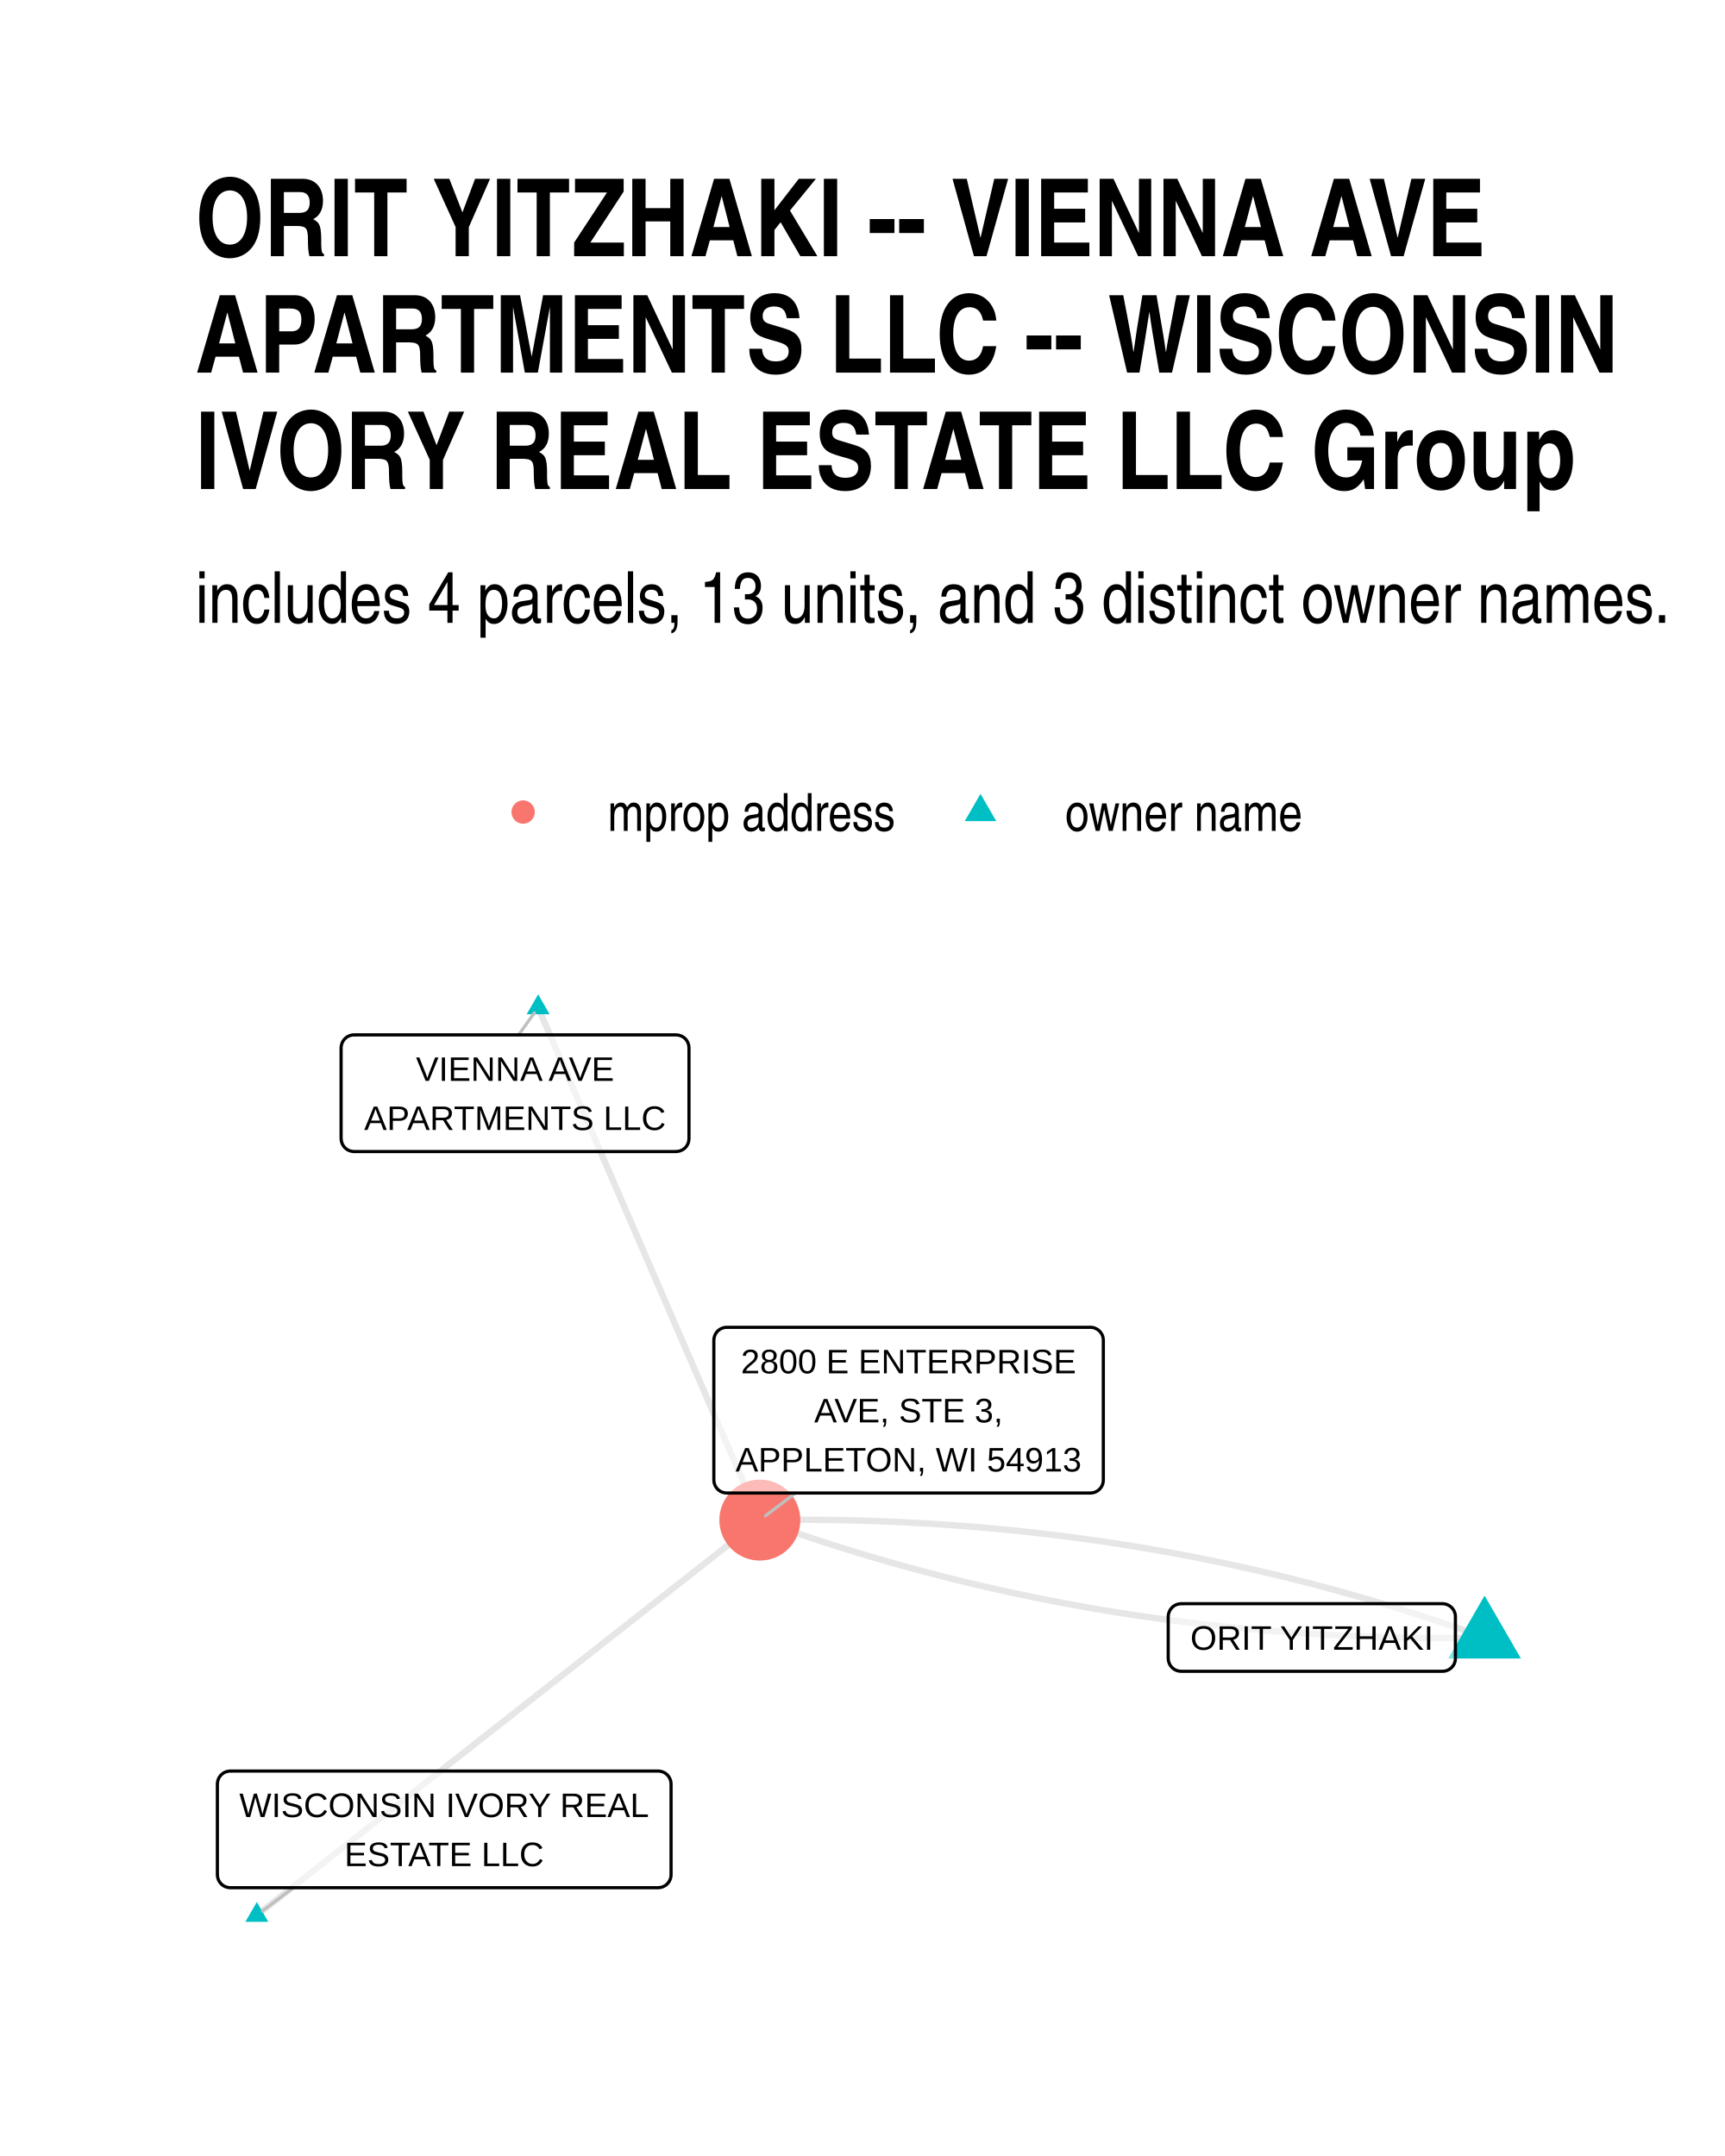
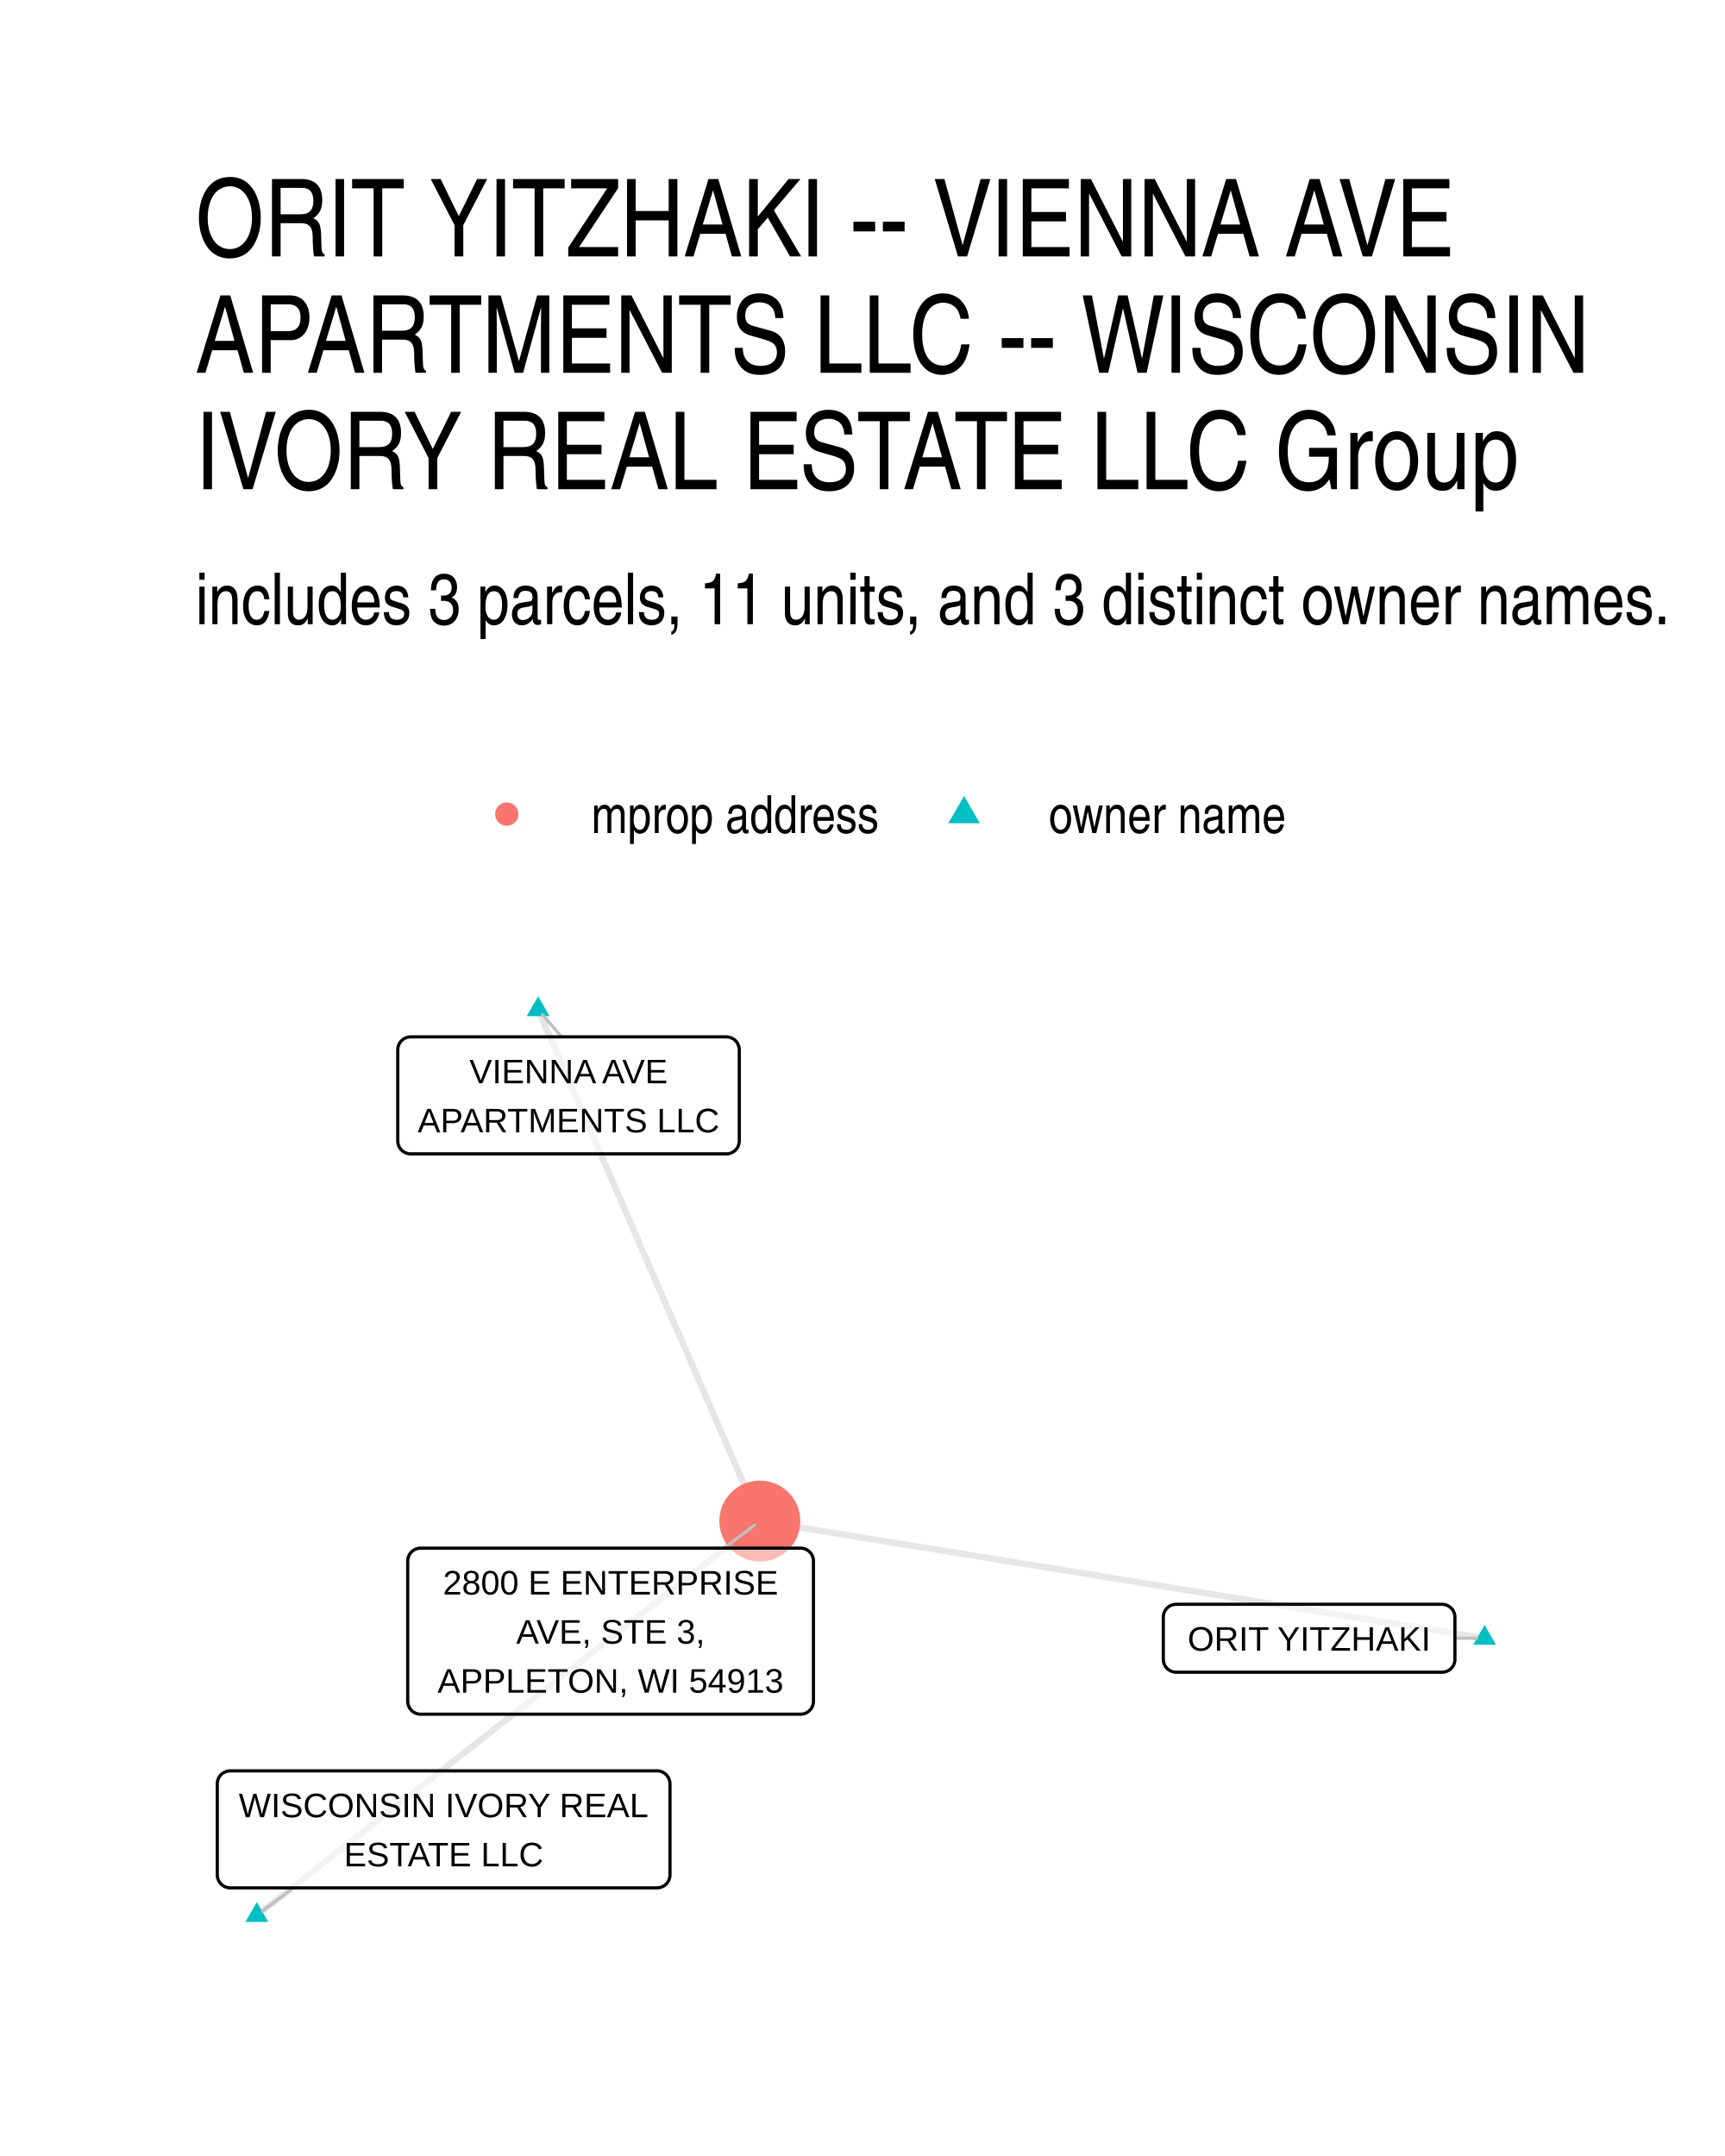
<svg xmlns="http://www.w3.org/2000/svg" width="384" height="480" class="svglite" viewBox="0 0 288 360">
  <defs>
-     <style>.svglite line,.svglite polyline,.svglite polygon,.svglite path,.svglite circle{fill:none;stroke:#000000;stroke-linecap:round;stroke-linejoin:round;stroke-miterlimit:10.00}</style>
+     <style>.svglite line,.svglite polyline,.svglite polygon,.svglite path,.svglite circle{fill:none;stroke:#000000;stroke-linecap:round;stroke-linejoin:round;stroke-miterlimit:10.00}.svglite text{white-space:pre}</style>
  </defs>
  <rect width="100%" height="100%" style="stroke-linecap:round;stroke-linejoin:round;stroke-miterlimit:10.00;stroke:none;fill:#FFFFFF" />
  <defs>
    <clipPath id="cpMC4wMHwyODguMDB8MC4wMHwzNjAuMDA=">
      <path d="M0 0h288v360H0z" />
    </clipPath>
  </defs>
  <g clip-path="url(#cpMC4wMHwyODguMDB8MC4wMHwzNjAuMDA=)">
    <path d="M0 0h288v360H0z" style="stroke-width:1.07;stroke:none;fill:#FFFFFF" />
  </g>
  <defs>
-     <clipPath id="cpMzIuNjN8MjU4LjExfDE2MC42NnwzMjcuMzc=">
-       <path d="M32.63 160.66h225.48v166.71H32.63z" />
+     <clipPath id="cpMzIuNjN8MjU4LjExfDE2MS4wMnwzMjcuMzc=">
+       <path d="M32.63 161.02h225.48v166.36H32.63z" />
    </clipPath>
  </defs>
-   <g clip-path="url(#cpMzIuNjN8MjU4LjExfDE2MC42NnwzMjcuMzc=)">
-     <path d="m247.86 273.43-1.15-.41-1.16-.42-1.15-.4-1.16-.41-1.16-.4-1.16-.39-1.17-.39-1.16-.39-1.17-.38-1.16-.37-1.17-.38-1.17-.36-1.17-.37-1.18-.36-1.17-.35-1.17-.35-1.18-.34-1.18-.35-1.18-.33-1.18-.33-1.18-.33-1.18-.32-1.19-.32-1.19-.32-1.18-.31-1.19-.3-1.19-.3-1.19-.3-1.2-.29-1.19-.29-1.2-.28-1.2-.28-1.19-.27-1.2-.27-1.21-.27-1.2-.26-1.2-.26-1.21-.25-1.21-.24-1.2-.25-1.21-.24-1.21-.23-1.22-.23-1.21-.22-1.22-.22-1.21-.22-1.22-.21-1.22-.21-1.22-.2-1.22-.2-1.23-.19-1.22-.19-1.23-.19-1.23-.18-1.23-.17-1.23-.17-1.23-.17-1.23-.16-1.24-.16-1.23-.15-1.24-.15-1.24-.15-1.24-.14-1.24-.13-1.24-.13-1.25-.13-1.24-.12-1.25-.12-1.25-.11-1.25-.11-1.25-.11-1.25-.1-1.26-.09-1.25-.09-1.26-.09-1.26-.08-1.26-.08-1.26-.07-1.26-.07-1.26-.07-1.27-.06-1.27-.05-1.26-.05-1.27-.05-1.27-.04-1.28-.04-1.27-.03-1.27-.03-1.28-.02-1.28-.02-1.28-.02-1.28-.01h-1.28l-1.28-.01-1.29.01h-1.28l-1.29.02-1.29.01-1.29.02m121 19.61-1.29.02-1.29.02-1.28.01-1.29.01h-2.57l-1.28-.01-1.28-.01-1.28-.01-1.28-.02-1.27-.02-1.28-.03-1.27-.04-1.27-.03-1.27-.05-1.27-.04-1.27-.05-1.27-.06-1.26-.06-1.26-.06-1.27-.07-1.26-.07-1.26-.08-1.26-.08-1.25-.09-1.26-.09-1.25-.1-1.25-.1-1.26-.1-1.25-.11-1.24-.11-1.25-.12-1.25-.12-1.24-.13-1.24-.13-1.25-.14-1.24-.14-1.24-.14-1.23-.15-1.24-.15-1.23-.16-1.24-.16-1.23-.17-1.23-.17-1.23-.18-1.23-.18-1.22-.18-1.23-.19-1.22-.19-1.22-.2-1.22-.2-1.22-.21-1.22-.21-1.22-.22-1.21-.22-1.22-.22-1.21-.23-1.21-.24-1.21-.24-1.21-.24-1.21-.25-1.2-.25-1.21-.25-1.2-.26-1.2-.27-1.2-.27-1.2-.27-1.2-.28-1.19-.28-1.2-.29-1.19-.29-1.19-.3-1.19-.3-1.19-.31-1.19-.31-1.19-.31-1.18-.32-1.18-.32-1.19-.33-1.18-.33-1.18-.34-1.17-.34-1.18-.34-1.18-.35-1.17-.36-1.17-.36-1.17-.36-1.17-.37-1.17-.37-1.17-.38-1.16-.38-1.17-.38-1.16-.39-1.16-.4-1.16-.4-1.16-.4-1.16-.41-1.15-.41-1.16-.42m-37.01-85.58.37.87.38.86.37.87.37.86.38.86.37.87.38.86.37.87.37.86.38.87.37.86.37.87.38.86.37.86.38.87.37.86.37.87.38.86.37.87.38.86.37.87.37.86.38.86.37.87.38.86.37.87.37.86.38.87.37.86.37.87.38.86.37.86.38.87.37.86.37.87.38.86.37.87.38.86.37.87.37.86.38.86.37.87.37.86.38.87.37.86.38.87.37.86.37.87.38.86.37.86.38.87.37.86.37.87.38.86.37.87.38.86.37.87.37.86.38.87.37.86.37.86.38.87.37.86.38.87.37.86.37.87.38.86.37.87.38.86.37.86.37.87.38.86.37.87.38.86.37.87.37.86.38.87.37.86.37.86.38.87.37.86.38.87.37.86.37.87.38.86.37.87.38.86.37.86.37.87.38.86.37.87.38.86.37.87.37.86.38.87.37.86.37.86.38.87.37.86" style="stroke-width:1.07;stroke:#000000;stroke-opacity:0.10;stroke-linecap:butt" />
-     <path d="m42.88 319.79.85-.66.84-.67.85-.66.85-.67.85-.67.85-.66.85-.67.84-.67.85-.66.85-.67.85-.67.85-.66.85-.67.84-.66.85-.67.85-.67.85-.66.85-.67.85-.67.84-.66.85-.67.85-.67.85-.66.85-.67.85-.66.84-.67.85-.67.85-.66.85-.67.85-.67.85-.66.84-.67.85-.67.85-.66.85-.67.85-.66.85-.67.84-.67.85-.66.85-.67.85-.67.85-.66.85-.67.84-.67.85-.66.85-.67.85-.66.85-.67.85-.67.84-.66.85-.67.85-.67.85-.66.85-.67.85-.67.84-.66.85-.67.85-.67.85-.66.85-.67.85-.66.84-.67.85-.67.85-.66.85-.67.85-.67.85-.66.84-.67.85-.67.85-.66.85-.67.85-.66.85-.67.84-.67.85-.66.85-.67.85-.67.85-.66.85-.67.84-.67.85-.66.85-.67.85-.66.85-.67.85-.67.84-.66.85-.67.85-.67.85-.66.85-.67.85-.67.84-.66.85-.67.85-.66.85-.67.85-.67.85-.66.84-.67.85-.67" style="stroke-width:1.07;stroke:#000000;stroke-opacity:0.10;stroke-linecap:butt" />
-     <path d="m247.86 266.43 6.07 10.5H241.8zM89.85 166.03l1.91 3.32h-3.83zM42.88 317.58l1.91 3.32h-3.83z" style="stroke-width:0.71;stroke:none;fill:#00BFC4" />
-     <circle cx="126.86" cy="253.82" r="6.76" style="stroke-width:0.71;stroke:none;fill:#F8766D" />
-     <path d="m86.58 172.8 2.64-3.68M48.97 315.2l-5.15 3.88m88.99-69.78-5.01 3.81" style="stroke-width:0.53;stroke:#BFBFBF" />
-     <path d="M197.2 279.07h43.63l-.08-.01.35-.01.34-.07.32-.12.3-.18.27-.22.23-.26.19-.29.13-.32.09-.34.02-.34h0v-6.97h0l-.02-.34-.09-.34-.13-.32-.19-.29-.23-.26-.27-.22-.3-.18-.32-.12-.34-.07-.27-.02H197.2l.26.02-.34-.02-.35.05-.33.09-.32.15-.28.2-.25.24-.21.28-.16.31-.11.33-.06.34-.01.17v6.97l.01-.18v.35l.06.34.11.33.16.31.21.28.25.24.28.2.32.15.33.09.35.04z" style="stroke-width:0.53;fill:#FFFFFF;fill-opacity:0.50" />
-     <text x="219.02" y="275.47" lengthAdjust="spacingAndGlyphs" style="font-size:5.69px;font-family:Arial" text-anchor="middle" textLength="40.75">ORIT YITZHAKI</text>
-     <path d="M59.11 192.28h53.76-.09l.35-.02.34-.07.32-.12.31-.17.27-.22.23-.26.18-.3.14-.32.08-.34.03-.34h0v-15.16h0l-.03-.35-.08-.33-.14-.32-.18-.3-.23-.26-.27-.22-.31-.17-.32-.12-.34-.07-.26-.02H59.11l.26.02-.34-.02-.35.04-.33.1-.32.15-.28.2-.25.24-.21.28-.16.3-.11.33-.06.35-.01.17v15.16l.01-.18v.35l.06.34.11.33.16.31.21.28.25.24.28.2.32.15.33.09.35.05z" style="stroke-width:0.53;fill:#FFFFFF;fill-opacity:0.50" />
-     <text x="85.99" y="180.48" lengthAdjust="spacingAndGlyphs" style="font-size:5.69px;font-family:Arial" text-anchor="middle" textLength="34.13">VIENNA AVE</text>
-     <text x="85.99" y="188.68" lengthAdjust="spacingAndGlyphs" style="font-size:5.69px;font-family:Arial" text-anchor="middle" textLength="50.88">APARTMENTS LLC</text>
-     <path d="M38.45 315.2h71.43-.09l.35-.02.34-.07.32-.12.3-.17.27-.22.23-.26.19-.3.14-.32.08-.34.03-.34h0v-15.16h0l-.03-.34-.08-.34-.14-.32-.19-.3-.23-.26-.27-.22-.3-.17-.32-.12-.34-.07-.26-.02H38.45l.26.02-.34-.02-.35.05-.33.09-.32.15-.28.2-.25.24-.21.28-.16.3-.11.33-.06.35-.01.17v15.16l.01-.18v.35l.06.35.11.33.16.3.21.28.25.24.28.2.32.15.33.09.35.05z" style="stroke-width:0.53;fill:#FFFFFF;fill-opacity:0.50" />
-     <text x="74.16" y="303.4" lengthAdjust="spacingAndGlyphs" style="font-size:5.69px;font-family:Arial" text-anchor="middle" textLength="68.54">WISCONSIN IVORY REAL</text>
-     <text x="74.16" y="311.6" lengthAdjust="spacingAndGlyphs" style="font-size:5.69px;font-family:Arial" text-anchor="middle" textLength="34.14">ESTATE LLC</text>
-     <path d="M121.34 249.3h60.71-.09l.35-.02.34-.07.32-.12.3-.17.27-.22.23-.26.19-.3.14-.32.08-.34.03-.34h0v-23.35h0l-.03-.35-.08-.34-.14-.32-.19-.29-.23-.26-.27-.22-.3-.17-.32-.13-.34-.07-.26-.01h-60.71l.26.01-.34-.01-.35.04-.33.1-.32.15-.28.19-.25.24-.21.28-.16.31-.11.33-.06.34-.01.18v23.35l.01-.18v.35l.06.35.11.32.16.31.21.28.25.24.28.2.32.15.33.09.35.05z" style="stroke-width:0.53;fill:#FFFFFF;fill-opacity:0.50" />
-     <text x="151.69" y="229.31" lengthAdjust="spacingAndGlyphs" style="font-size:5.69px;font-family:Arial" text-anchor="middle" textLength="55.93">2800 E ENTERPRISE</text>
-     <text x="151.69" y="237.5" lengthAdjust="spacingAndGlyphs" style="font-size:5.69px;font-family:Arial" text-anchor="middle" textLength="31.92">AVE, STE 3,</text>
-     <text x="151.69" y="245.7" lengthAdjust="spacingAndGlyphs" style="font-size:5.69px;font-family:Arial" text-anchor="middle" textLength="57.82">APPLETON, WI 54913</text>
+   <g clip-path="url(#cpMzIuNjN8MjU4LjExfDE2MS4wMnwzMjcuMzc=)">
+     <path d="m247.86 273.55-1.22-.2-1.22-.2-1.22-.19-1.23-.2-1.22-.2-1.22-.2-1.22-.2-1.23-.19-1.22-.2-1.22-.2-1.22-.2-1.22-.19-1.23-.2-1.22-.2-1.22-.2-1.22-.19-1.23-.2-1.22-.2-1.22-.2-1.22-.2-1.22-.19-1.23-.2-1.22-.2-1.22-.2-1.22-.19-1.23-.2-1.22-.2-1.22-.2-1.22-.19-1.22-.2-1.23-.2-1.22-.2-1.22-.19-1.22-.2-1.23-.2-1.22-.2-1.22-.2-1.22-.19-1.22-.2-1.23-.2-1.22-.2-1.22-.19-1.22-.2-1.23-.2-1.22-.2-1.22-.19-1.22-.2-1.22-.2-1.23-.2-1.22-.2-1.22-.19-1.22-.2-1.23-.2-1.22-.2-1.22-.19-1.22-.2-1.22-.2-1.23-.2-1.22-.19-1.22-.2-1.22-.2-1.23-.2-1.22-.19-1.22-.2-1.22-.2-1.22-.2-1.23-.2-1.22-.19-1.22-.2-1.22-.2-1.23-.2-1.22-.19-1.22-.2-1.22-.2-1.22-.2-1.23-.19-1.22-.2-1.22-.2-1.22-.2-1.23-.2-1.22-.19-1.22-.2-1.22-.2-1.22-.2-1.23-.19-1.22-.2-1.22-.2-1.22-.2-1.23-.19-1.22-.2-1.22-.2-1.22-.2-1.22-.19-1.23-.2-1.22-.2-1.22-.2-1.22-.2-1.23-.19-1.22-.2m-37.01-85.4.37.86.38.86.37.87.37.86.38.86.37.86.38.87.37.86.37.86.38.87.37.86.37.86.38.86.37.87.38.86.37.86.37.86.38.87.37.86.38.86.37.86.37.87.38.86.37.86.38.86.37.87.37.86.38.86.37.87.37.86.38.86.37.86.38.87.37.86.37.86.38.86.37.87.38.86.37.86.37.86.38.87.37.86.37.86.38.86.37.87.38.86.37.86.37.87.38.86.37.86.38.86.37.87.37.86.38.86.37.86.38.87.37.86.37.86.38.86.37.87.37.86.38.86.37.86.38.87.37.86.37.86.38.86.37.87.38.86.37.86.37.87.38.86.37.86.38.86.37.87.37.86.38.86.37.86.37.87.38.86.37.86.38.86.37.87.37.86.38.86.37.86.38.87.37.86.37.86.38.87.37.86.38.86.37.86.37.87.38.86.37.86.37.86.38.87.37.86" style="stroke-width:1.07;stroke:#000000;stroke-opacity:0.10;stroke-linecap:butt" />
+     <path d="m42.88 319.81.85-.66.84-.67.85-.66.85-.67.85-.66.85-.67.85-.66.84-.67.85-.66.85-.67.85-.66.85-.67.85-.66.84-.67.85-.66.85-.67.85-.66.85-.67.85-.66.84-.67.85-.66.85-.67.85-.66.85-.67.85-.66.84-.67.85-.66.85-.67.85-.66.85-.67.85-.66.84-.67.85-.66.85-.67.85-.66.85-.67.85-.66.84-.67.85-.66.85-.67.85-.66.85-.67.85-.66.84-.67.85-.66.85-.67.85-.66.85-.67.85-.66.84-.67.85-.66.85-.67.85-.66.85-.67.85-.66.84-.67.85-.66.85-.67.85-.66.85-.67.85-.66.84-.67.85-.66.85-.67.85-.66.85-.67.85-.66.84-.67.85-.66.85-.67.85-.66.85-.67.85-.66.84-.67.85-.66.85-.67.85-.66.85-.67.85-.66.84-.67.85-.66.85-.67.85-.66.85-.67.85-.66.84-.67.85-.66.85-.67.85-.66.85-.67.85-.66.84-.67.85-.66.85-.67.85-.66.85-.67.85-.66.84-.67.85-.66" style="stroke-width:1.07;stroke:#000000;stroke-opacity:0.10;stroke-linecap:butt" />
+     <path d="m247.86 271.34 1.92 3.31h-3.83zM89.85 166.37l1.91 3.31h-3.83zM42.88 317.6l1.91 3.32h-3.83z" style="stroke-width:0.71;stroke:none;fill:#00BFC4" />
+     <circle cx="126.86" cy="253.98" r="6.76" style="stroke-width:0.71;stroke:none;fill:#F8766D" />
+     <path d="M242.91 273.55h3.61M93.76 173.13l-3.19-3.71m-41.6 145.81-5.15 3.87m77.1-60.6 5-3.81" style="stroke-width:0.53;stroke:#BFBFBF" />
+     <path d="M196.38 279.22h44.37-.08l.34-.01.34-.07.33-.13.3-.17.27-.22.23-.26.19-.29.13-.32.09-.34.02-.35h0v-7.03h0l-.02-.34-.09-.34-.13-.32-.19-.29-.23-.26-.27-.22-.3-.18-.33-.12-.34-.07-.26-.02h-44.37l.26.02-.35-.01-.34.04-.34.1-.31.14-.29.2-.25.24-.21.28-.16.31-.11.33-.05.34-.01.17v7.03l.01-.17v.35l.05.34.11.33.16.31.21.27.25.25.29.19.31.15.34.1.34.04z" style="stroke-width:0.53;fill:#FFFFFF;fill-opacity:0.50" />
+     <text x="218.57" y="275.62" lengthAdjust="spacingAndGlyphs" style="font-size:5.69px;font-family:&quot;Liberation Sans&quot;" text-anchor="middle" textLength="41.49">ORIT YITZHAKI</text>
+     <path d="M68.57 192.67h52.7-.09l.35-.01.34-.07.32-.13.3-.17.27-.22.23-.26.19-.29.13-.32.09-.34.03-.35h0v-15.22h0l-.03-.35-.09-.33-.13-.32-.19-.3-.23-.26-.27-.22-.3-.17-.32-.12-.34-.07-.26-.02h-52.7l.26.02-.35-.02-.34.04-.34.1-.31.15-.29.2-.25.24-.21.28-.16.3-.11.33-.05.35-.01.17v15.22l.01-.17v.35l.05.34.11.33.16.31.21.27.25.25.29.19.31.15.34.1.34.04z" style="stroke-width:0.53;fill:#FFFFFF;fill-opacity:0.50" />
+     <text x="94.92" y="180.88" lengthAdjust="spacingAndGlyphs" style="font-size:5.69px;font-family:&quot;Liberation Sans&quot;" text-anchor="middle" textLength="34.37">VIENNA AVE</text>
+     <text x="94.92" y="189.07" lengthAdjust="spacingAndGlyphs" style="font-size:5.69px;font-family:&quot;Liberation Sans&quot;" text-anchor="middle" textLength="49.82">APARTMENTS LLC</text>
+     <path d="M38.44 315.23h71.26-.09l.35-.02.34-.07.32-.12.3-.17.27-.22.23-.26.19-.3.13-.32.09-.34.03-.34h0v-15.22h0l-.03-.35-.09-.34-.13-.32-.19-.29-.23-.26-.27-.22-.3-.17-.32-.13-.34-.07-.26-.01H38.44l.26.01-.35-.01-.35.04-.33.1-.31.15-.29.19-.25.24-.21.28-.16.31-.11.33-.06.34v15.4-.18.35l.06.35.11.32.16.31.21.28.25.24.29.2.31.15.33.09.35.05z" style="stroke-width:0.53;fill:#FFFFFF;fill-opacity:0.50" />
+     <text x="74.07" y="303.43" lengthAdjust="spacingAndGlyphs" style="font-size:5.69px;font-family:&quot;Liberation Sans&quot;" text-anchor="middle" textLength="68.38">WISCONSIN IVORY REAL</text>
+     <text x="74.07" y="311.63" lengthAdjust="spacingAndGlyphs" style="font-size:5.69px;font-family:&quot;Liberation Sans&quot;" text-anchor="middle" textLength="32.88">ESTATE LLC</text>
+     <path d="M70.23 286.23h63.42-.08l.34-.01.35-.07.32-.13.3-.17.27-.22.23-.26.19-.29.13-.32.09-.34.02-.35h0v-23.41h0l-.02-.35-.09-.34-.13-.32-.19-.29-.23-.26-.27-.22-.3-.17-.32-.13-.35-.07-.26-.01H70.23l.26.01-.35-.01-.34.04-.34.1-.31.15-.29.19-.25.24-.21.28-.16.31-.11.33-.05.34-.01.18v23.41l.01-.17v.35l.05.34.11.33.16.31.21.28.25.24.29.19.31.15.34.1.34.04z" style="stroke-width:0.53;fill:#FFFFFF;fill-opacity:0.50" />
+     <text x="101.94" y="266.24" lengthAdjust="spacingAndGlyphs" style="font-size:5.69px;font-family:&quot;Liberation Sans&quot;" text-anchor="middle" textLength="56.82">2800 E ENTERPRISE</text>
+     <text x="101.94" y="274.44" lengthAdjust="spacingAndGlyphs" style="font-size:5.69px;font-family:&quot;Liberation Sans&quot;" text-anchor="middle" textLength="32.53">AVE, STE 3,</text>
+     <text x="101.94" y="282.63" lengthAdjust="spacingAndGlyphs" style="font-size:5.69px;font-family:&quot;Liberation Sans&quot;" text-anchor="middle" textLength="60.54">APPLETON, WI 54913</text>
  </g>
  <g clip-path="url(#cpMC4wMHwyODguMDB8MC4wMHwzNjAuMDA=)">
-     <circle cx="87.34" cy="135.59" r="1.95" style="stroke-width:0.71;stroke:none;fill:#F8766D" />
-     <path d="m163.7 132.55 2.63 4.56h-5.26z" style="stroke-width:0.71;stroke:none;fill:#00BFC4" />
-     <text x="101.46" y="138.74" lengthAdjust="spacingAndGlyphs" style="font-size:8.80px;font-family:Arial Narrow" textLength="48.12">mprop address</text>
-     <text x="177.82" y="138.74" lengthAdjust="spacingAndGlyphs" style="font-size:8.80px;font-family:Arial Narrow" textLength="39.69">owner name</text>
-     <text x="32.63" y="104" lengthAdjust="spacingAndGlyphs" style="font-size:12.00px;font-family:Arial Narrow" textLength="246.76">includes 4 parcels, 13 units, and 3 distinct owner names.</text>
-     <text x="32.63" y="42.78" lengthAdjust="spacingAndGlyphs" style="font-size:18.00px;font-weight:bold;font-family:Arial Narrow" textLength="213.24">ORIT YITZHAKI -- VIENNA AVE</text>
-     <text x="32.63" y="62.22" lengthAdjust="spacingAndGlyphs" style="font-size:18.00px;font-weight:bold;font-family:Arial Narrow" textLength="237.49">APARTMENTS LLC -- WISCONSIN</text>
-     <text x="32.63" y="81.66" lengthAdjust="spacingAndGlyphs" style="font-size:18.00px;font-weight:bold;font-family:Arial Narrow" textLength="230.48">IVORY REAL ESTATE LLC Group</text>
+     <circle cx="84.61" cy="135.94" r="1.95" style="stroke-width:0.71;stroke:none;fill:#F8766D" />
+     <path d="m160.96 132.9 2.63 4.56h-5.26z" style="stroke-width:0.71;stroke:none;fill:#00BFC4" />
+     <text x="98.73" y="139.1" lengthAdjust="spacingAndGlyphs" style="font-size:8.80px;font-weight:0;font-family:&quot;Nimbus Sans Narrow&quot;" textLength="48.11">mprop address</text>
+     <text x="175.08" y="139.1" lengthAdjust="spacingAndGlyphs" style="font-size:8.80px;font-weight:0;font-family:&quot;Nimbus Sans Narrow&quot;" textLength="39.69">owner name</text>
+     <text x="32.63" y="104.23" lengthAdjust="spacingAndGlyphs" style="font-size:12.00px;font-weight:0;font-family:&quot;Nimbus Sans Narrow&quot;" textLength="246.65">includes 3 parcels, 11 units, and 3 distinct owner names.</text>
+     <text x="32.63" y="42.81" lengthAdjust="spacingAndGlyphs" style="font-size:18.00px;font-weight:0;font-family:&quot;Nimbus Sans Narrow&quot;" textLength="215.71">ORIT YITZHAKI -- VIENNA AVE</text>
+     <text x="32.63" y="62.25" lengthAdjust="spacingAndGlyphs" style="font-size:18.00px;font-weight:0;font-family:&quot;Nimbus Sans Narrow&quot;" textLength="238.65">APARTMENTS LLC -- WISCONSIN</text>
+     <text x="32.63" y="81.69" lengthAdjust="spacingAndGlyphs" style="font-size:18.00px;font-weight:0;font-family:&quot;Nimbus Sans Narrow&quot;" textLength="233.78">IVORY REAL ESTATE LLC Group</text>
  </g>
</svg>
